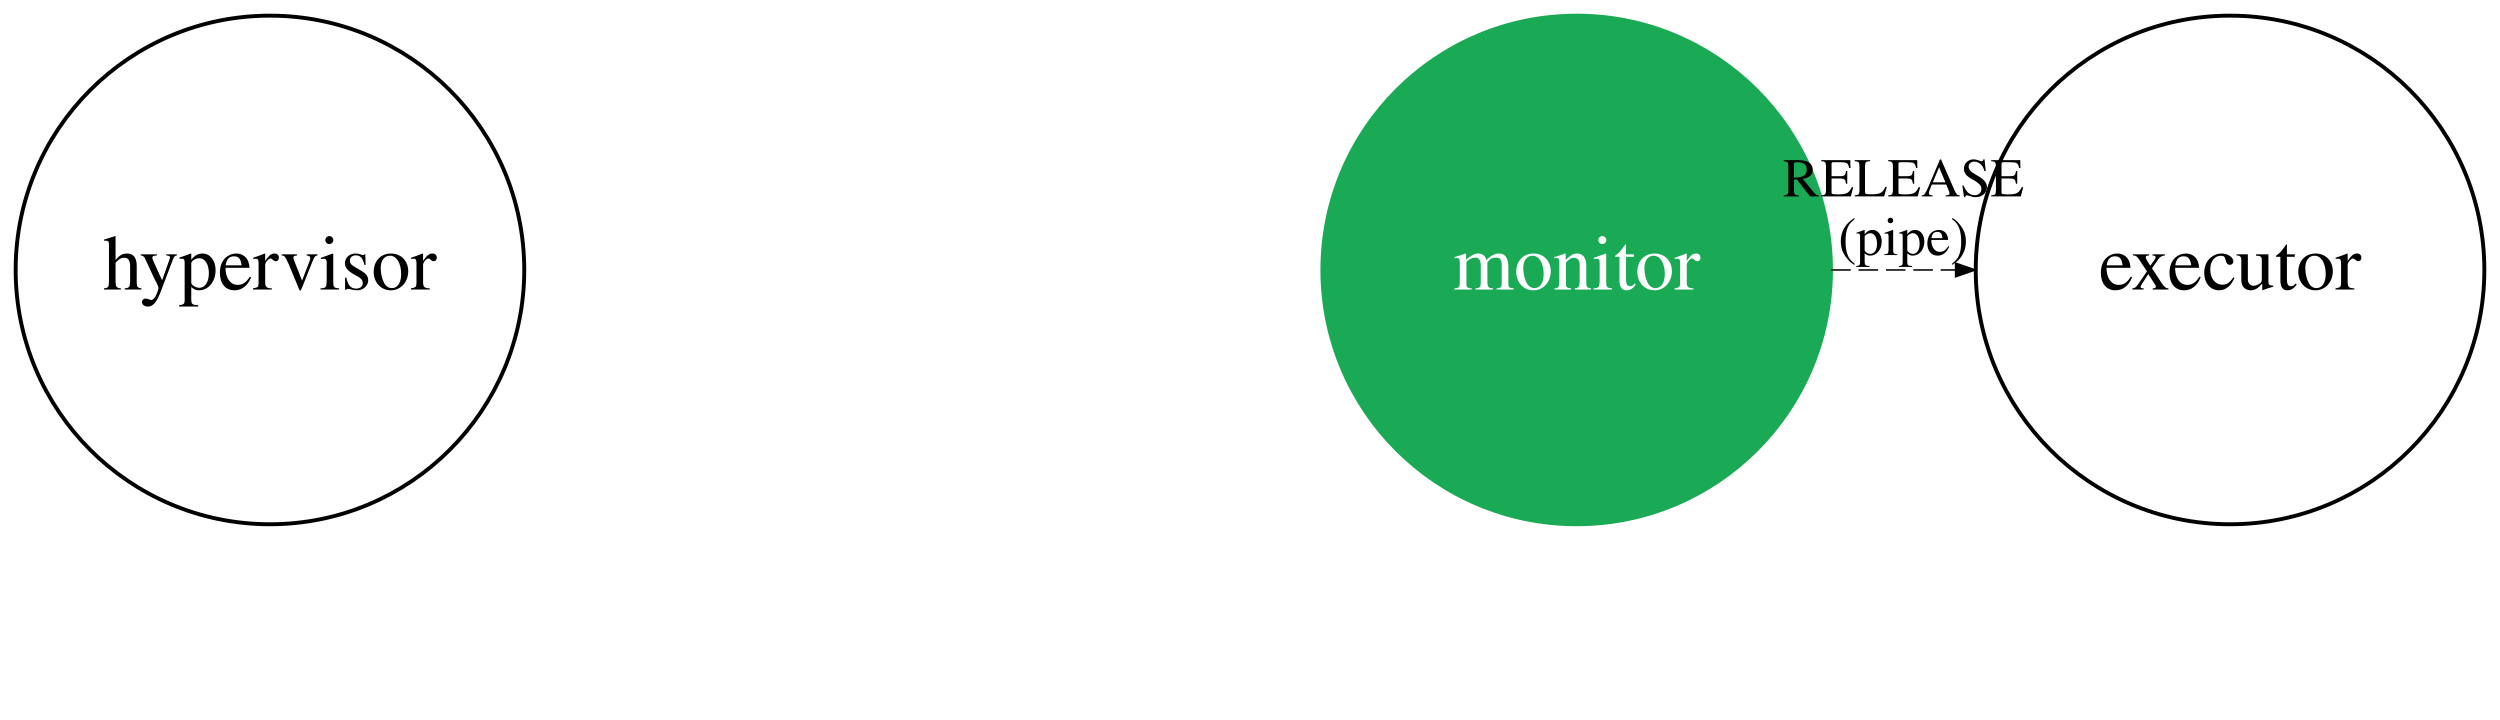
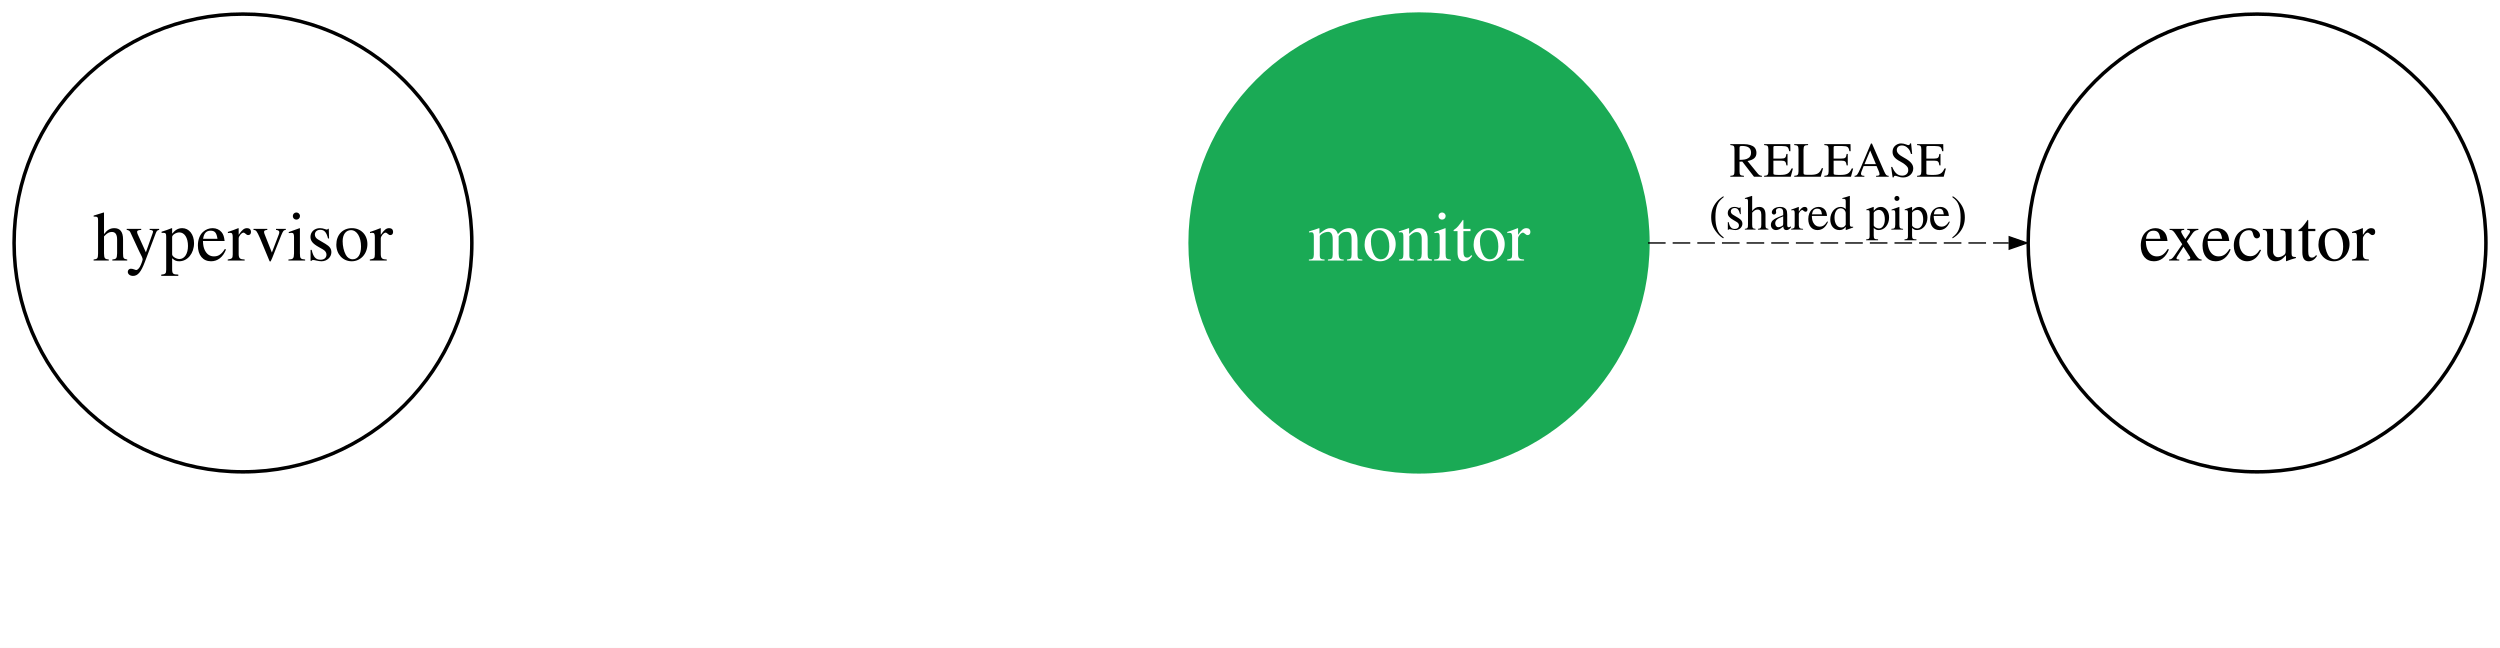
- <svg xmlns="http://www.w3.org/2000/svg" width="639pt" height="184pt" viewBox="0.00 0.00 639.00 184.00">
+ <svg xmlns="http://www.w3.org/2000/svg" width="710pt" height="184pt" viewBox="0.00 0.00 710.00 184.00">
  <g id="graph0" class="graph" transform="scale(1 1) rotate(0) translate(4 180)">
-     <polygon fill="#ffffff" stroke="transparent" points="-4,4 -4,-180 635,-180 635,4 -4,4" />
+     <polygon fill="#ffffff" stroke="transparent" points="-4,4 -4,-180 706,-180 706,4 -4,4" />
    <g id="node1" class="node">
      <ellipse fill="none" stroke="#000000" cx="65" cy="-111" rx="65" ry="65" />
      <text text-anchor="middle" x="65" y="-106" font-family="Times,serif" font-size="20.00" fill="#000000">hypervisor</text>
    </g>
    <g id="node2" class="node">
      <ellipse fill="#1aaa55" stroke="#1aaa55" cx="399" cy="-111" rx="65" ry="65" />
      <text text-anchor="middle" x="399" y="-106" font-family="Times,serif" font-size="20.00" fill="#ffffff">monitor</text>
    </g>
    <g id="node3" class="node">
-       <ellipse fill="none" stroke="#000000" cx="566" cy="-111" rx="65" ry="65" />
-       <text text-anchor="middle" x="566" y="-106" font-family="Times,serif" font-size="20.00" fill="#000000">executor</text>
+       <ellipse fill="none" stroke="#000000" cx="637" cy="-111" rx="65" ry="65" />
+       <text text-anchor="middle" x="637" y="-106" font-family="Times,serif" font-size="20.00" fill="#000000">executor</text>
    </g>
    <g id="edge4" class="edge">
-       <path fill="none" stroke="#000000" stroke-width=".4" stroke-dasharray="5,2" d="M464.045,-111C474.434,-111 485.224,-111 495.728,-111" />
-       <polygon fill="#000000" stroke="#000000" stroke-width=".4" points="495.858,-112.75 500.858,-111 495.858,-109.25 495.858,-112.75" />
-       <text text-anchor="middle" x="482.5" y="-129.8" font-family="Times,serif" font-size="14.00" fill="#000000">RELEASE</text>
-       <text text-anchor="middle" x="482.5" y="-114.8" font-family="Times,serif" font-size="14.00" fill="#000000">(pipe)</text>
+       <path fill="none" stroke="#000000" stroke-width=".4" stroke-dasharray="5,2" d="M464.034,-111C495.781,-111 534.028,-111 566.475,-111" />
+       <polygon fill="#000000" stroke="#000000" stroke-width=".4" points="566.631,-112.75 571.631,-111 566.631,-109.25 566.631,-112.75" />
+       <text text-anchor="middle" x="518" y="-129.8" font-family="Times,serif" font-size="14.00" fill="#000000">RELEASE</text>
+       <text text-anchor="middle" x="518" y="-114.8" font-family="Times,serif" font-size="14.00" fill="#000000">(shared pipe)</text>
    </g>
  </g>
</svg>
